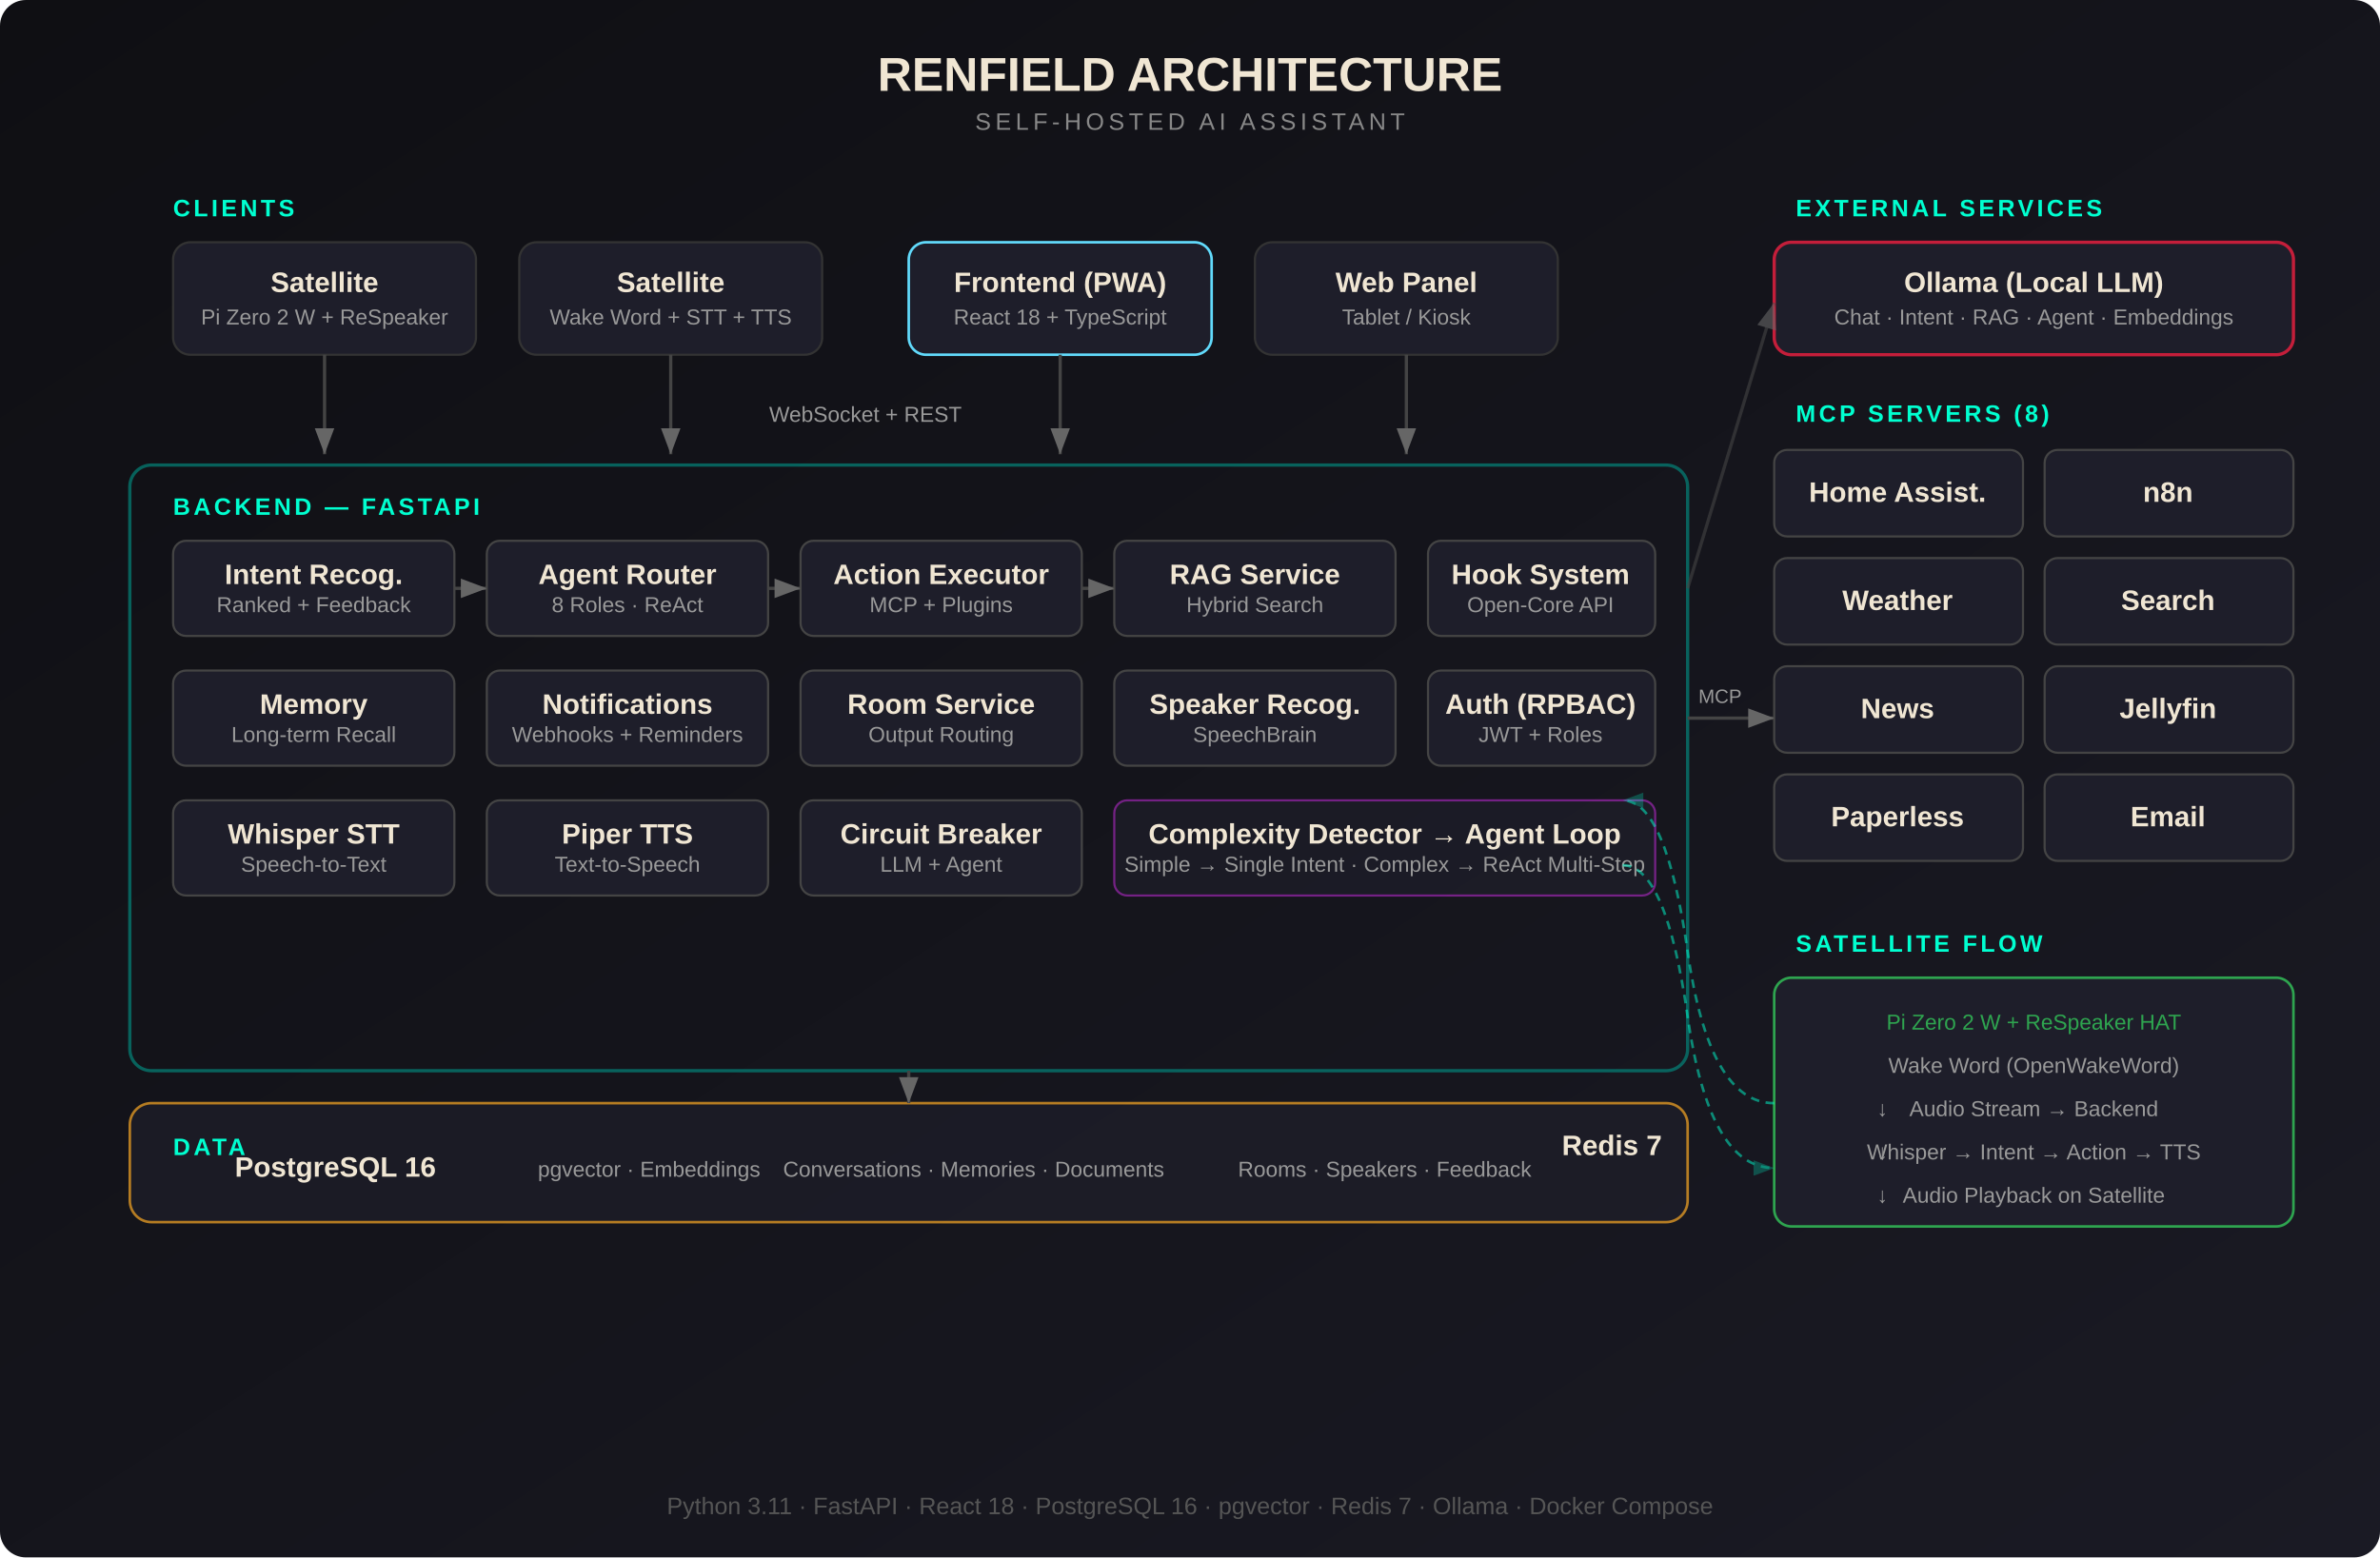
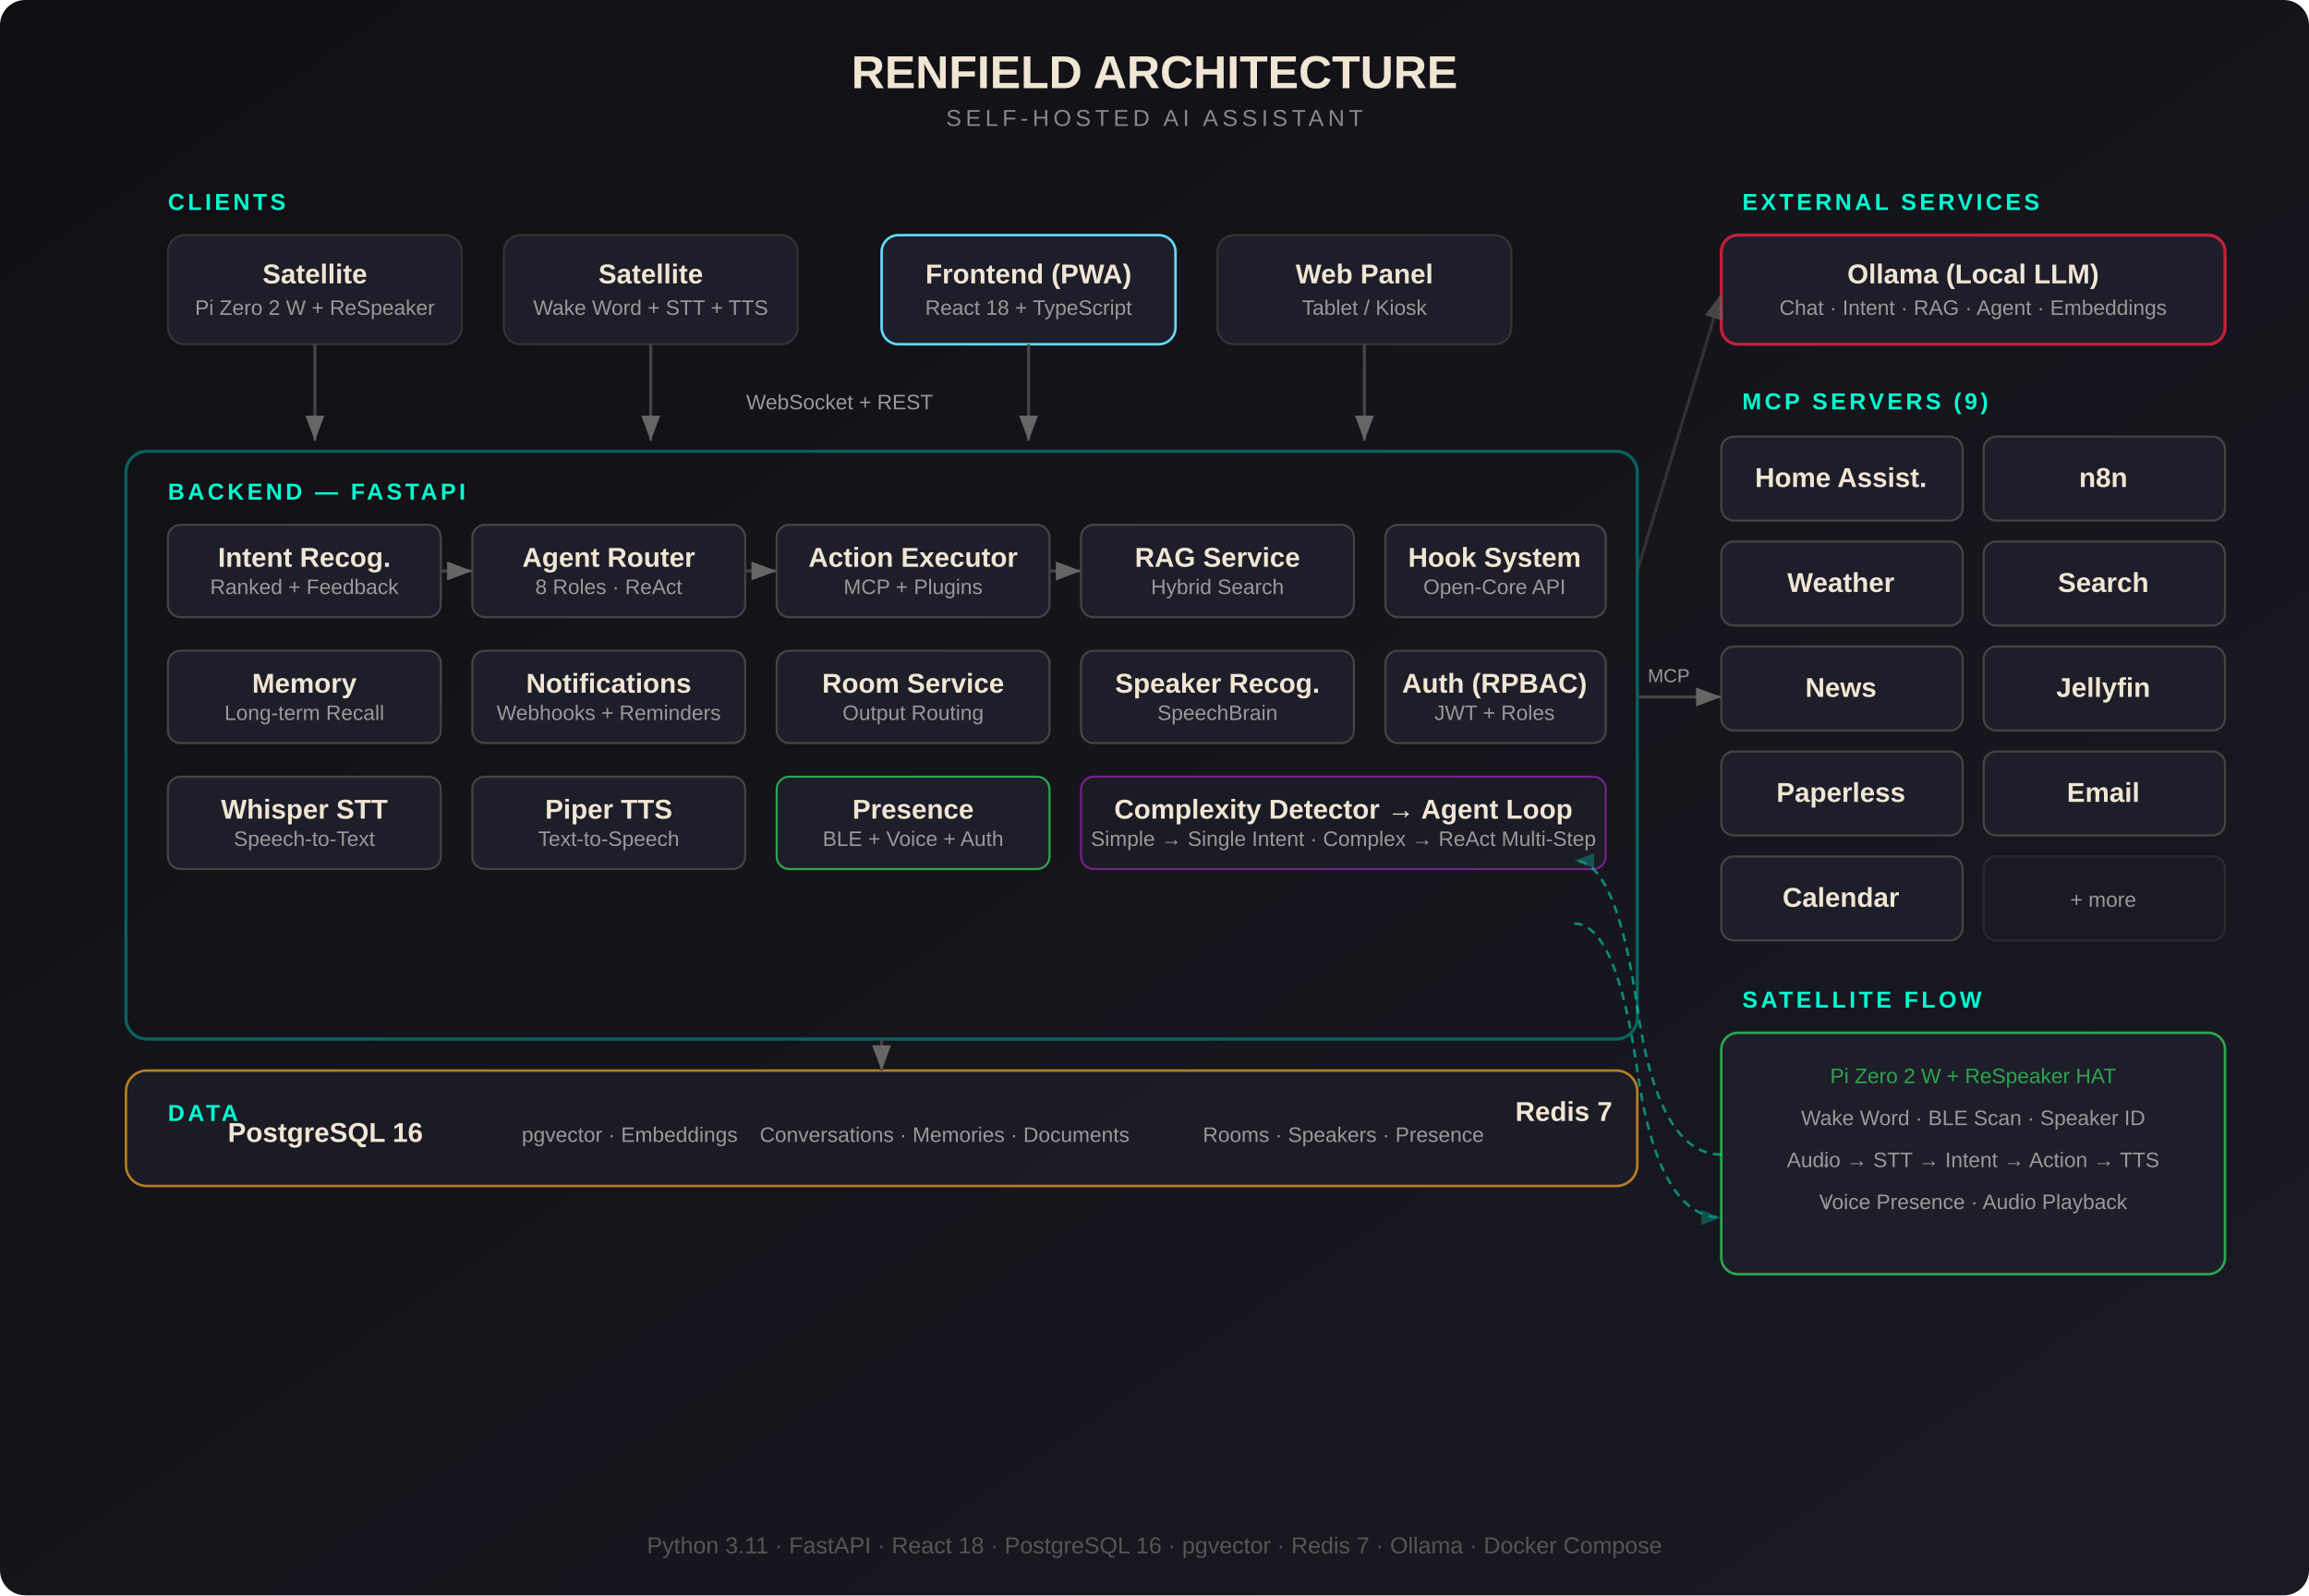
- <svg xmlns="http://www.w3.org/2000/svg" viewBox="0 0 1100 720" width="1100" height="720">
+ <svg xmlns="http://www.w3.org/2000/svg" viewBox="0 0 1100 760" width="1100" height="760">
  <defs>
    <style>
      text { font-family: 'Segoe UI', 'Helvetica Neue', Arial, sans-serif; }
      .title { font-size: 22px; font-weight: 700; fill: #F0E6D3; }
      .subtitle { font-size: 11px; fill: #888; letter-spacing: 2px; }
      .box-label { font-size: 13px; font-weight: 600; fill: #F0E6D3; }
      .box-sub { font-size: 10px; fill: #999; }
      .section-label { font-size: 11px; font-weight: 600; fill: #00FFD0; letter-spacing: 1.5px; }
      .arrow { stroke: #444; stroke-width: 1.5; fill: none; marker-end: url(#arrowhead); }
      .arrow-data { stroke: #00FFD0; stroke-width: 1.2; fill: none; opacity: 0.5; stroke-dasharray: 4 3; }
    </style>
    <marker id="arrowhead" markerWidth="8" markerHeight="6" refX="8" refY="3" orient="auto">
      <polygon points="0 0, 8 3, 0 6" fill="#666" />
    </marker>
    <marker id="arrowhead-cyan" markerWidth="8" markerHeight="6" refX="8" refY="3" orient="auto">
      <polygon points="0 0, 8 3, 0 6" fill="#00FFD0" opacity="0.5" />
    </marker>
    <linearGradient id="bgGrad" x1="0%" y1="0%" x2="100%" y2="100%">
      <stop offset="0%" style="stop-color:#0F0F13" />
      <stop offset="100%" style="stop-color:#1A1A24" />
    </linearGradient>
  </defs>
-   <rect width="1100" height="720" fill="url(#bgGrad)" rx="12" />
+   <rect width="1100" height="760" fill="url(#bgGrad)" rx="12" />
  <text x="550" y="42" text-anchor="middle" class="title">RENFIELD ARCHITECTURE</text>
  <text x="550" y="60" text-anchor="middle" class="subtitle">SELF-HOSTED AI ASSISTANT</text>
  <text x="80" y="100" class="section-label">CLIENTS</text>
  <rect x="80" y="112" width="140" height="52" rx="8" fill="#1E1E2A" stroke="#333" stroke-width="1" />
  <text x="150" y="135" text-anchor="middle" class="box-label">Satellite</text>
  <text x="150" y="150" text-anchor="middle" class="box-sub">Pi Zero 2 W + ReSpeaker</text>
  <rect x="240" y="112" width="140" height="52" rx="8" fill="#1E1E2A" stroke="#333" stroke-width="1" />
  <text x="310" y="135" text-anchor="middle" class="box-label">Satellite</text>
  <text x="310" y="150" text-anchor="middle" class="box-sub">Wake Word + STT + TTS</text>
  <rect x="420" y="112" width="140" height="52" rx="8" fill="#1E1E2A" stroke="#61DAFB" stroke-width="1.2" />
  <text x="490" y="135" text-anchor="middle" class="box-label">Frontend (PWA)</text>
  <text x="490" y="150" text-anchor="middle" class="box-sub">React 18 + TypeScript</text>
  <rect x="580" y="112" width="140" height="52" rx="8" fill="#1E1E2A" stroke="#333" stroke-width="1" />
  <text x="650" y="135" text-anchor="middle" class="box-label">Web Panel</text>
  <text x="650" y="150" text-anchor="middle" class="box-sub">Tablet / Kiosk</text>
  <line x1="150" y1="164" x2="150" y2="210" class="arrow" />
  <line x1="310" y1="164" x2="310" y2="210" class="arrow" />
  <line x1="490" y1="164" x2="490" y2="210" class="arrow" />
  <line x1="650" y1="164" x2="650" y2="210" class="arrow" />
  <text x="400" y="195" text-anchor="middle" class="box-sub">WebSocket + REST</text>
  <rect x="60" y="215" width="720" height="280" rx="10" fill="none" stroke="#009688" stroke-width="1.5" opacity="0.6" />
  <text x="80" y="238" class="section-label">BACKEND — FASTAPI</text>
  <rect x="80" y="250" width="130" height="44" rx="6" fill="#1E1E2A" stroke="#444" stroke-width="1" />
  <text x="145" y="270" text-anchor="middle" class="box-label">Intent Recog.</text>
  <text x="145" y="283" text-anchor="middle" class="box-sub">Ranked + Feedback</text>
  <rect x="225" y="250" width="130" height="44" rx="6" fill="#1E1E2A" stroke="#444" stroke-width="1" />
  <text x="290" y="270" text-anchor="middle" class="box-label">Agent Router</text>
  <text x="290" y="283" text-anchor="middle" class="box-sub">8 Roles · ReAct</text>
  <rect x="370" y="250" width="130" height="44" rx="6" fill="#1E1E2A" stroke="#444" stroke-width="1" />
  <text x="435" y="270" text-anchor="middle" class="box-label">Action Executor</text>
  <text x="435" y="283" text-anchor="middle" class="box-sub">MCP + Plugins</text>
  <rect x="515" y="250" width="130" height="44" rx="6" fill="#1E1E2A" stroke="#444" stroke-width="1" />
  <text x="580" y="270" text-anchor="middle" class="box-label">RAG Service</text>
  <text x="580" y="283" text-anchor="middle" class="box-sub">Hybrid Search</text>
  <rect x="660" y="250" width="105" height="44" rx="6" fill="#1E1E2A" stroke="#444" stroke-width="1" />
  <text x="712" y="270" text-anchor="middle" class="box-label">Hook System</text>
  <text x="712" y="283" text-anchor="middle" class="box-sub">Open-Core API</text>
  <rect x="80" y="310" width="130" height="44" rx="6" fill="#1E1E2A" stroke="#444" stroke-width="1" />
  <text x="145" y="330" text-anchor="middle" class="box-label">Memory</text>
  <text x="145" y="343" text-anchor="middle" class="box-sub">Long-term Recall</text>
  <rect x="225" y="310" width="130" height="44" rx="6" fill="#1E1E2A" stroke="#444" stroke-width="1" />
  <text x="290" y="330" text-anchor="middle" class="box-label">Notifications</text>
  <text x="290" y="343" text-anchor="middle" class="box-sub">Webhooks + Reminders</text>
  <rect x="370" y="310" width="130" height="44" rx="6" fill="#1E1E2A" stroke="#444" stroke-width="1" />
  <text x="435" y="330" text-anchor="middle" class="box-label">Room Service</text>
  <text x="435" y="343" text-anchor="middle" class="box-sub">Output Routing</text>
  <rect x="515" y="310" width="130" height="44" rx="6" fill="#1E1E2A" stroke="#444" stroke-width="1" />
  <text x="580" y="330" text-anchor="middle" class="box-label">Speaker Recog.</text>
  <text x="580" y="343" text-anchor="middle" class="box-sub">SpeechBrain</text>
  <rect x="660" y="310" width="105" height="44" rx="6" fill="#1E1E2A" stroke="#444" stroke-width="1" />
  <text x="712" y="330" text-anchor="middle" class="box-label">Auth (RPBAC)</text>
  <text x="712" y="343" text-anchor="middle" class="box-sub">JWT + Roles</text>
  <rect x="80" y="370" width="130" height="44" rx="6" fill="#1E1E2A" stroke="#444" stroke-width="1" />
  <text x="145" y="390" text-anchor="middle" class="box-label">Whisper STT</text>
  <text x="145" y="403" text-anchor="middle" class="box-sub">Speech-to-Text</text>
  <rect x="225" y="370" width="130" height="44" rx="6" fill="#1E1E2A" stroke="#444" stroke-width="1" />
  <text x="290" y="390" text-anchor="middle" class="box-label">Piper TTS</text>
  <text x="290" y="403" text-anchor="middle" class="box-sub">Text-to-Speech</text>
-   <rect x="370" y="370" width="130" height="44" rx="6" fill="#1E1E2A" stroke="#444" stroke-width="1" />
-   <text x="435" y="390" text-anchor="middle" class="box-label">Circuit Breaker</text>
-   <text x="435" y="403" text-anchor="middle" class="box-sub">LLM + Agent</text>
+   <rect x="370" y="370" width="130" height="44" rx="6" fill="#1E1E2A" stroke="#2ea44f" stroke-width="1" />
+   <text x="435" y="390" text-anchor="middle" class="box-label">Presence</text>
+   <text x="435" y="403" text-anchor="middle" class="box-sub">BLE + Voice + Auth</text>
  <rect x="515" y="370" width="250" height="44" rx="6" fill="#1E1E2A" stroke="#9c27b0" stroke-width="1" opacity="0.7" />
  <text x="640" y="390" text-anchor="middle" class="box-label">Complexity Detector → Agent Loop</text>
  <text x="640" y="403" text-anchor="middle" class="box-sub">Simple → Single Intent · Complex → ReAct Multi-Step</text>
  <line x1="210" y1="272" x2="225" y2="272" class="arrow" stroke="#666" />
  <line x1="355" y1="272" x2="370" y2="272" class="arrow" stroke="#666" />
  <line x1="500" y1="272" x2="515" y2="272" class="arrow" stroke="#666" />
  <rect x="60" y="510" width="720" height="55" rx="10" fill="#1E1E2A" stroke="#f9a825" stroke-width="1.2" opacity="0.7" />
  <text x="80" y="534" class="section-label">DATA</text>
  <text x="155" y="544" text-anchor="middle" class="box-label">PostgreSQL 16</text>
  <text x="300" y="544" text-anchor="middle" class="box-sub">pgvector · Embeddings</text>
  <text x="450" y="544" text-anchor="middle" class="box-sub">Conversations · Memories · Documents</text>
-   <text x="640" y="544" text-anchor="middle" class="box-sub">Rooms · Speakers · Feedback</text>
+   <text x="640" y="544" text-anchor="middle" class="box-sub">Rooms · Speakers · Presence</text>
  <text x="745" y="534" text-anchor="middle" class="box-label">Redis 7</text>
  <line x1="420" y1="495" x2="420" y2="510" class="arrow" />
  <text x="830" y="100" class="section-label">EXTERNAL SERVICES</text>
  <rect x="820" y="112" width="240" height="52" rx="8" fill="#1E1E2A" stroke="#C41E3A" stroke-width="1.5" />
  <text x="940" y="135" text-anchor="middle" class="box-label">Ollama (Local LLM)</text>
  <text x="940" y="150" text-anchor="middle" class="box-sub">Chat · Intent · RAG · Agent · Embeddings</text>
  <line x1="780" y1="272" x2="820" y2="140" class="arrow" stroke="#C41E3A" opacity="0.6" />
-   <text x="830" y="195" class="section-label">MCP SERVERS (8)</text>
+   <text x="830" y="195" class="section-label">MCP SERVERS (9)</text>
  <rect x="820" y="208" width="115" height="40" rx="6" fill="#1E1E2A" stroke="#444" stroke-width="1" />
  <text x="877" y="232" text-anchor="middle" class="box-label">Home Assist.</text>
  <rect x="945" y="208" width="115" height="40" rx="6" fill="#1E1E2A" stroke="#444" stroke-width="1" />
  <text x="1002" y="232" text-anchor="middle" class="box-label">n8n</text>
  <rect x="820" y="258" width="115" height="40" rx="6" fill="#1E1E2A" stroke="#444" stroke-width="1" />
  <text x="877" y="282" text-anchor="middle" class="box-label">Weather</text>
  <rect x="945" y="258" width="115" height="40" rx="6" fill="#1E1E2A" stroke="#444" stroke-width="1" />
  <text x="1002" y="282" text-anchor="middle" class="box-label">Search</text>
  <rect x="820" y="308" width="115" height="40" rx="6" fill="#1E1E2A" stroke="#444" stroke-width="1" />
  <text x="877" y="332" text-anchor="middle" class="box-label">News</text>
  <rect x="945" y="308" width="115" height="40" rx="6" fill="#1E1E2A" stroke="#444" stroke-width="1" />
  <text x="1002" y="332" text-anchor="middle" class="box-label">Jellyfin</text>
  <rect x="820" y="358" width="115" height="40" rx="6" fill="#1E1E2A" stroke="#444" stroke-width="1" />
  <text x="877" y="382" text-anchor="middle" class="box-label">Paperless</text>
  <rect x="945" y="358" width="115" height="40" rx="6" fill="#1E1E2A" stroke="#444" stroke-width="1" />
  <text x="1002" y="382" text-anchor="middle" class="box-label">Email</text>
+   <rect x="820" y="408" width="115" height="40" rx="6" fill="#1E1E2A" stroke="#444" stroke-width="1" />
+   <text x="877" y="432" text-anchor="middle" class="box-label">Calendar</text>
+   <rect x="945" y="408" width="115" height="40" rx="6" fill="#1E1E2A" stroke="#444" stroke-width="1" opacity="0.4" />
+   <text x="1002" y="432" text-anchor="middle" class="box-sub">+ more</text>
  <line x1="780" y1="332" x2="820" y2="332" class="arrow" />
  <text x="795" y="325" text-anchor="middle" class="box-sub" style="font-size:9px">MCP</text>
-   <text x="830" y="440" class="section-label">SATELLITE FLOW</text>
-   <rect x="820" y="452" width="240" height="115" rx="8" fill="#1E1E2A" stroke="#2ea44f" stroke-width="1.2" />
-   <text x="940" y="476" text-anchor="middle" class="box-sub" style="fill:#2ea44f">Pi Zero 2 W + ReSpeaker HAT</text>
-   <text x="940" y="496" text-anchor="middle" class="box-sub">Wake Word (OpenWakeWord)</text>
-   <text x="870" y="516" text-anchor="middle" class="box-sub">↓</text>
-   <text x="940" y="516" text-anchor="middle" class="box-sub">Audio Stream → Backend</text>
-   <text x="870" y="536" text-anchor="middle" class="box-sub">↓</text>
-   <text x="940" y="536" text-anchor="middle" class="box-sub">Whisper → Intent → Action → TTS</text>
+   <text x="830" y="480" class="section-label">SATELLITE FLOW</text>
+   <rect x="820" y="492" width="240" height="115" rx="8" fill="#1E1E2A" stroke="#2ea44f" stroke-width="1.2" />
+   <text x="940" y="516" text-anchor="middle" class="box-sub" style="fill:#2ea44f">Pi Zero 2 W + ReSpeaker HAT</text>
+   <text x="940" y="536" text-anchor="middle" class="box-sub">Wake Word · BLE Scan · Speaker ID</text>
  <text x="870" y="556" text-anchor="middle" class="box-sub">↓</text>
-   <text x="940" y="556" text-anchor="middle" class="box-sub">Audio Playback on Satellite</text>
-   <path d="M820 510 Q790 510 780 440 Q770 370 750 370" class="arrow-data" marker-end="url(#arrowhead-cyan)" />
-   <path d="M750 400 Q770 400 780 470 Q790 540 820 540" class="arrow-data" marker-end="url(#arrowhead-cyan)" />
-   <text x="550" y="700" text-anchor="middle" class="box-sub" style="font-size:11px; fill:#555">
+   <text x="940" y="556" text-anchor="middle" class="box-sub">Audio → STT → Intent → Action → TTS</text>
+   <text x="870" y="576" text-anchor="middle" class="box-sub">↓</text>
+   <text x="940" y="576" text-anchor="middle" class="box-sub">Voice Presence · Audio Playback</text>
+   <path d="M820 550 Q790 550 780 480 Q770 410 750 410" class="arrow-data" marker-end="url(#arrowhead-cyan)" />
+   <path d="M750 440 Q770 440 780 510 Q790 580 820 580" class="arrow-data" marker-end="url(#arrowhead-cyan)" />
+   <text x="550" y="740" text-anchor="middle" class="box-sub" style="font-size:11px; fill:#555">
    Python 3.11 · FastAPI · React 18 · PostgreSQL 16 · pgvector · Redis 7 · Ollama · Docker Compose
  </text>
</svg>
